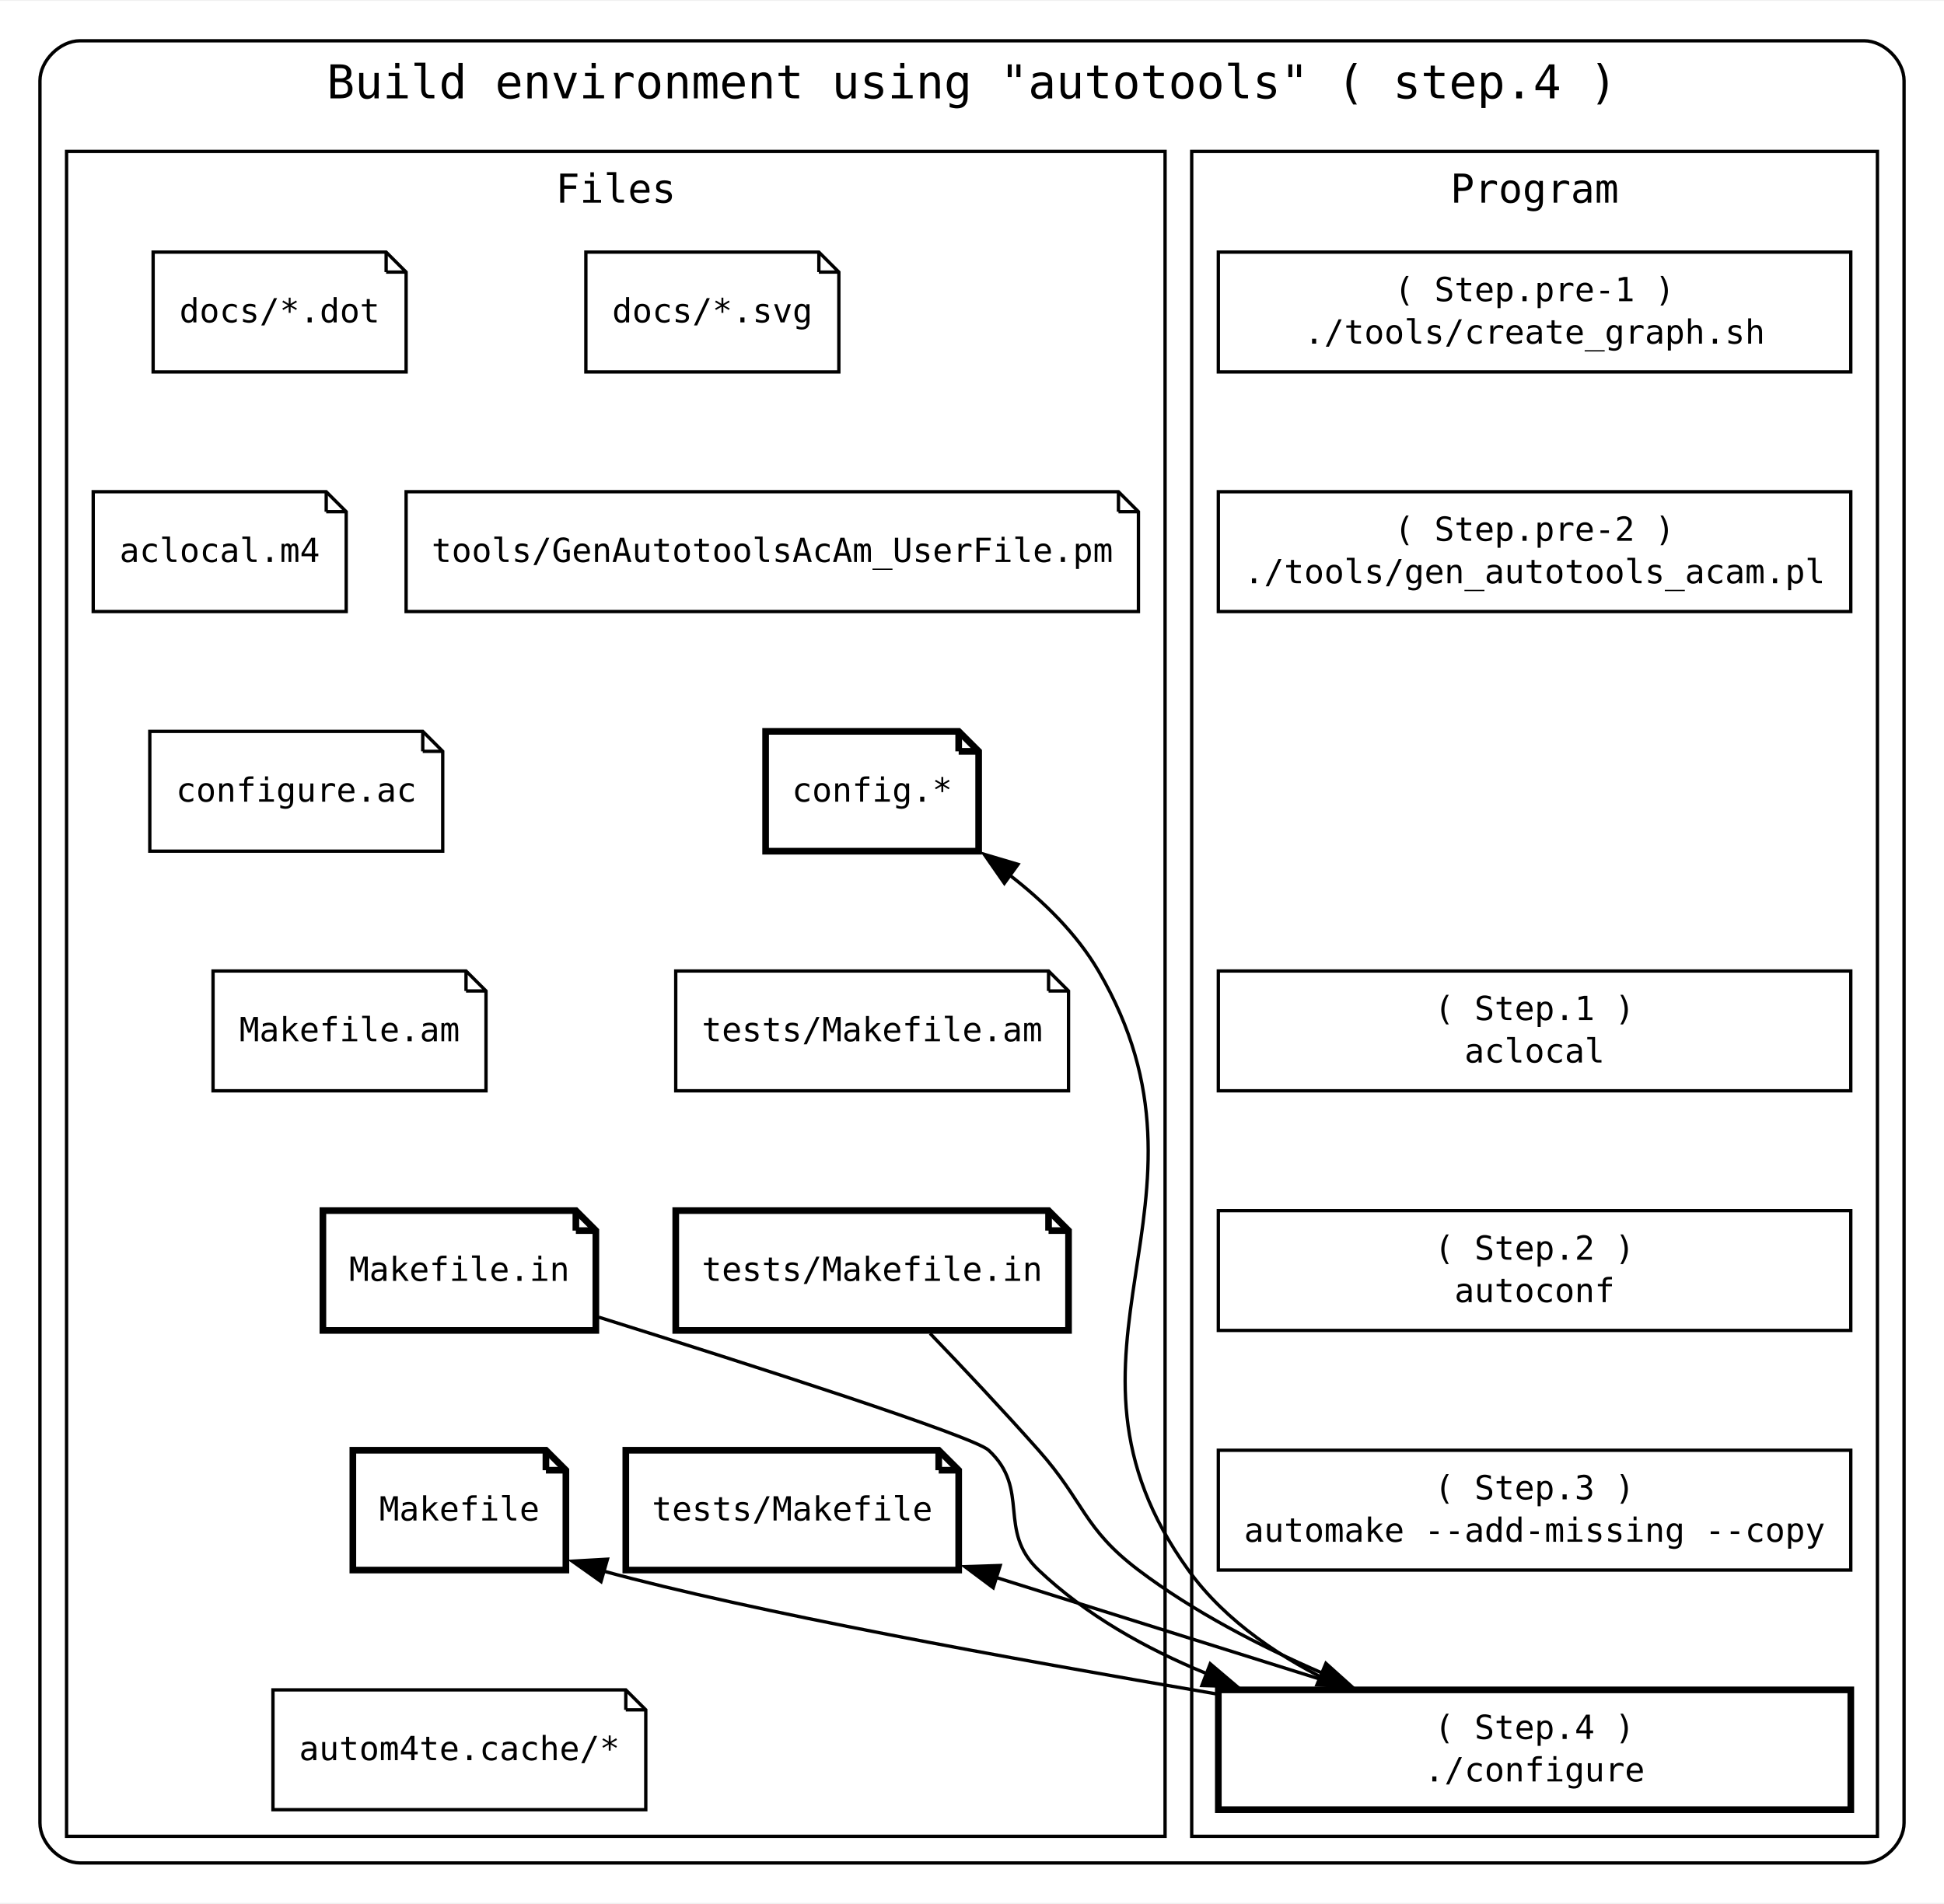
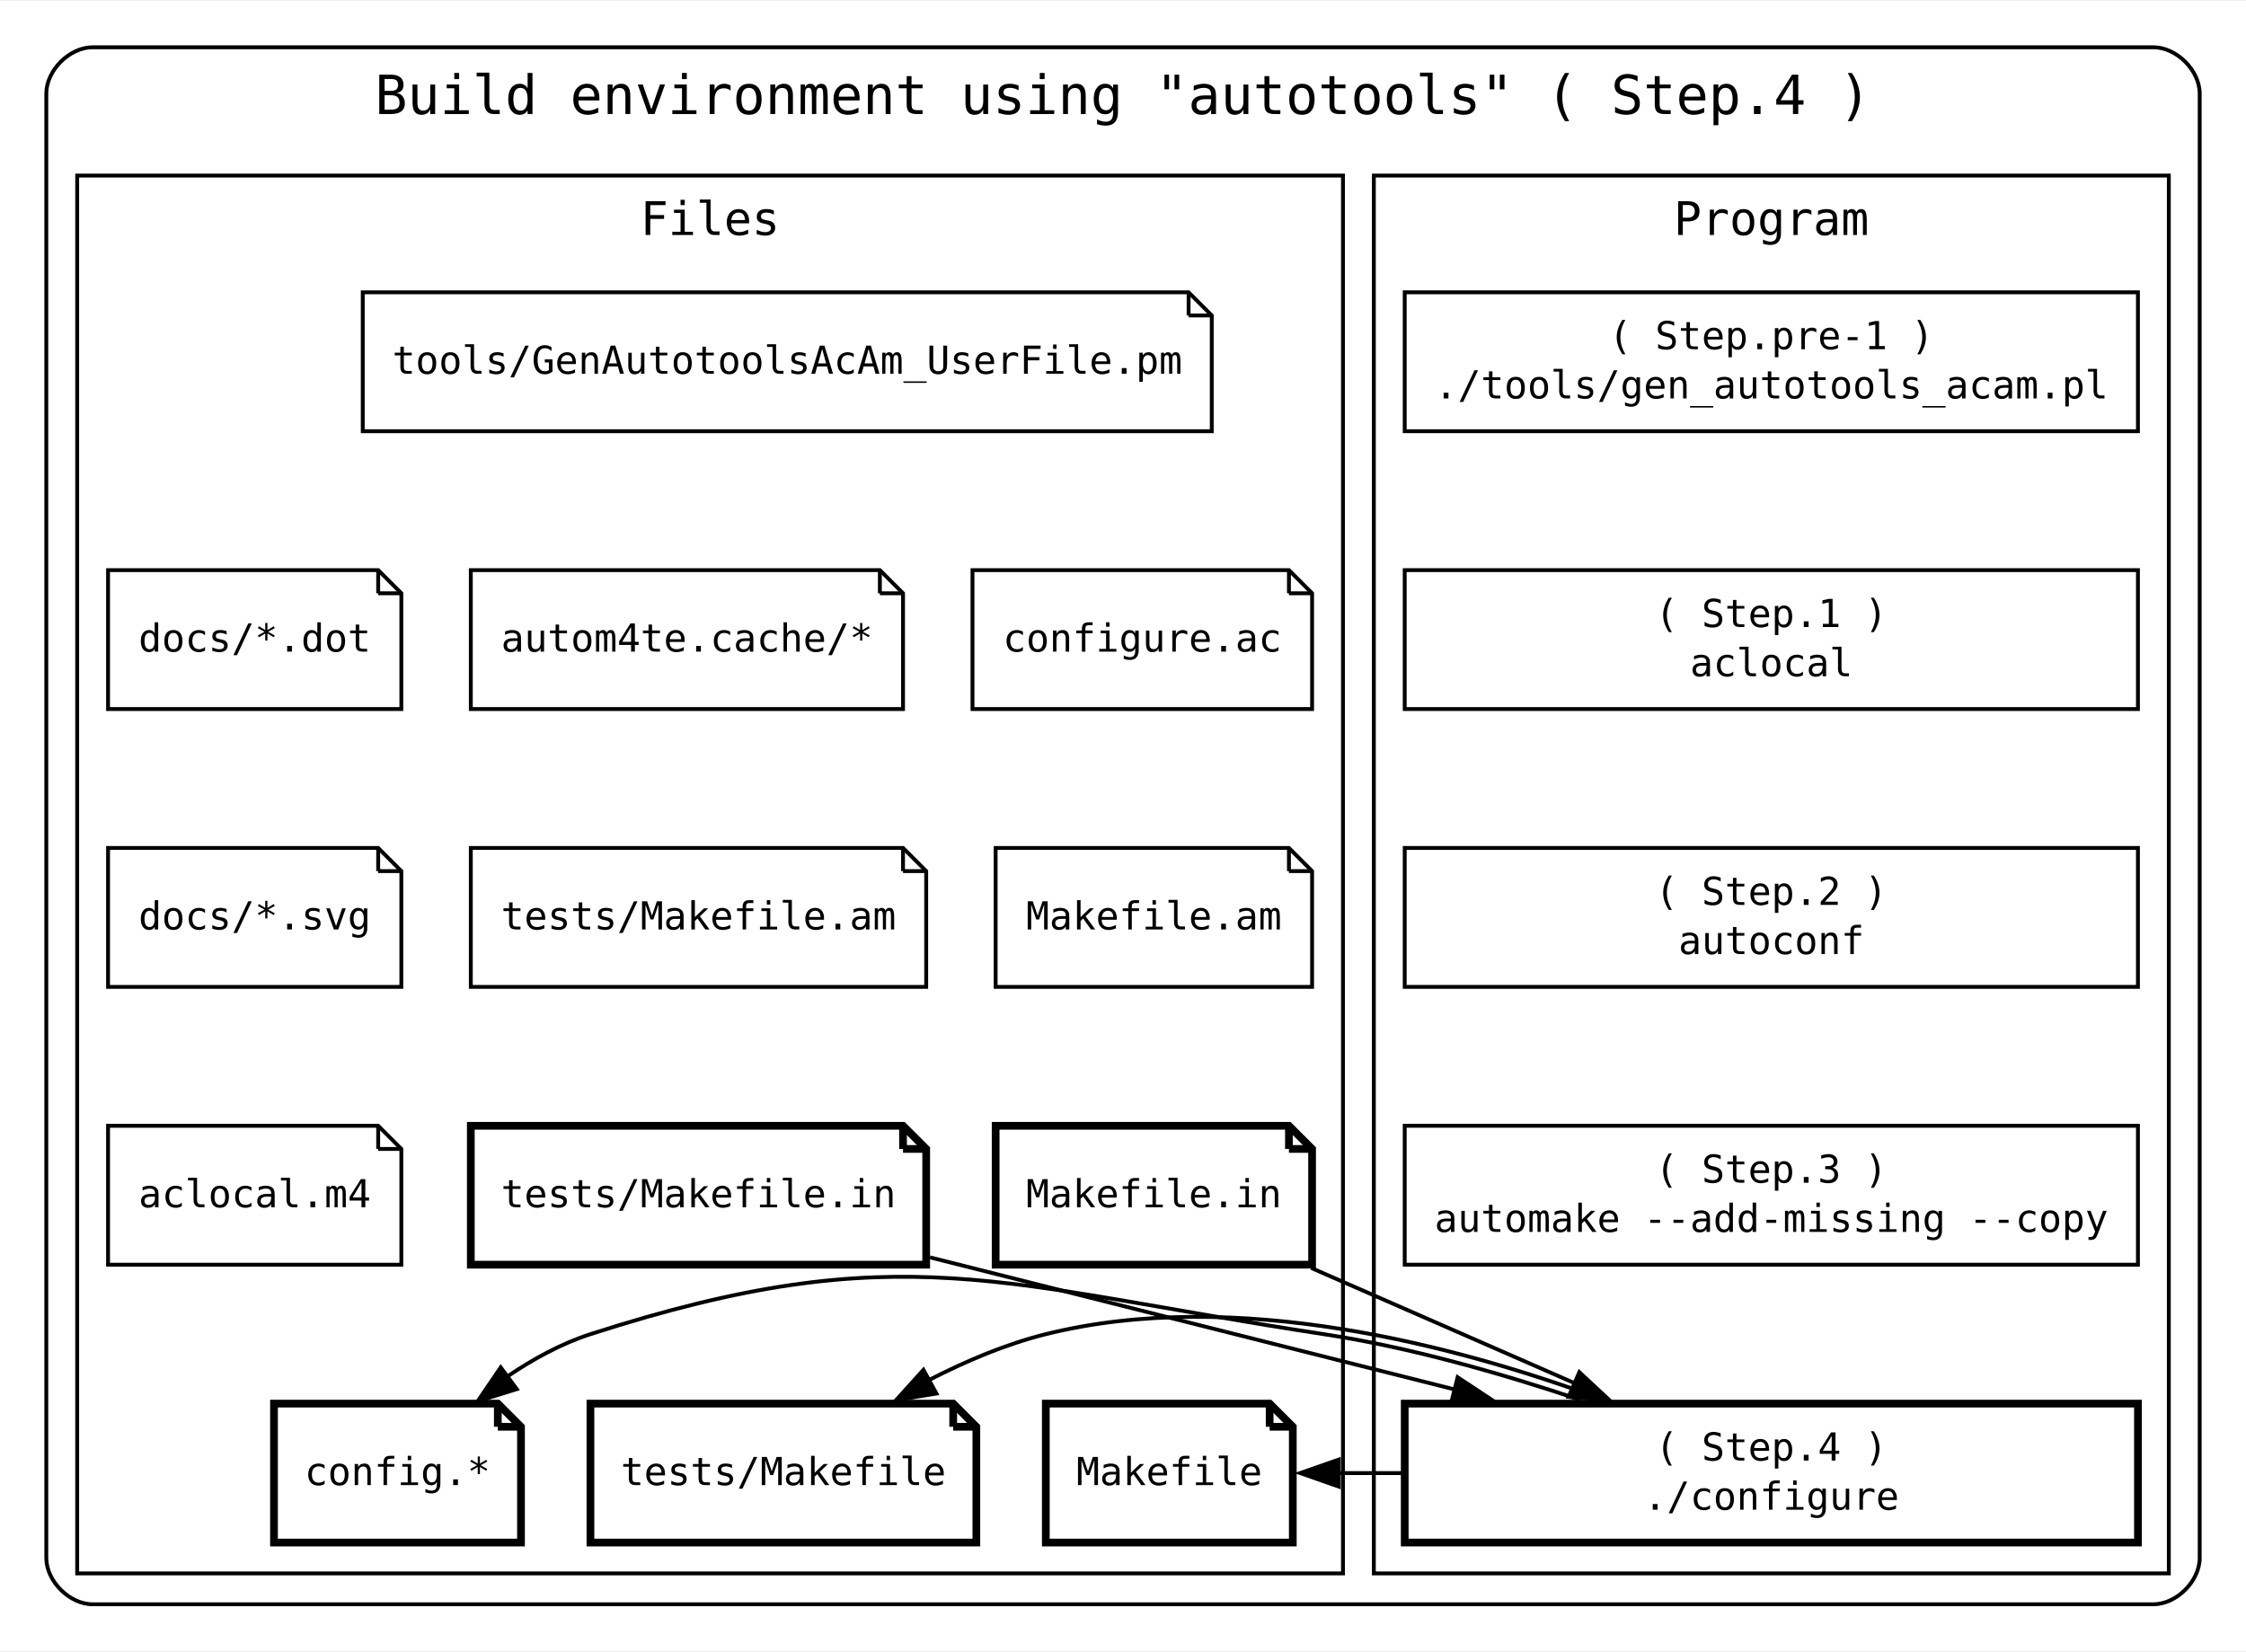
- <svg xmlns="http://www.w3.org/2000/svg" width="584pt" height="572pt" viewBox="0.00 0.00 584.00 571.50">
-   <g id="graph0" class="graph" transform="scale(1 1) rotate(0) translate(4 567.5)">
-     <polygon fill="white" stroke="none" points="-4,4 -4,-567.5 580,-567.5 580,4 -4,4" />
+ <svg xmlns="http://www.w3.org/2000/svg" width="582pt" height="428pt" viewBox="0.00 0.00 582.00 427.50">
+   <g id="graph0" class="graph" transform="scale(1 1) rotate(0) translate(4 423.5)">
+     <polygon fill="white" stroke="none" points="-4,4 -4,-423.5 578,-423.5 578,4 -4,4" />
    <g id="clust1" class="cluster">
-       <path fill="none" stroke="black" d="M20,-8C20,-8 556,-8 556,-8 562,-8 568,-14 568,-20 568,-20 568,-543.5 568,-543.5 568,-549.5 562,-555.5 556,-555.5 556,-555.5 20,-555.5 20,-555.5 14,-555.5 8,-549.5 8,-543.5 8,-543.5 8,-20 8,-20 8,-14 14,-8 20,-8" />
-       <text text-anchor="middle" x="288" y="-538.2" font-family="monospace" font-size="14.00">Build environment using "autotools" ( step.4 )</text>
+       <path fill="none" stroke="black" d="M20,-8C20,-8 554,-8 554,-8 560,-8 566,-14 566,-20 566,-20 566,-399.5 566,-399.5 566,-405.5 560,-411.5 554,-411.5 554,-411.5 20,-411.5 20,-411.5 14,-411.5 8,-405.5 8,-399.5 8,-399.5 8,-20 8,-20 8,-14 14,-8 20,-8" />
+       <text text-anchor="middle" x="287" y="-394.2" font-family="monospace" font-size="14.00">Build environment using "autotools" ( Step.4 )</text>
    </g>
    <g id="clust2" class="cluster">
-       <polygon fill="none" stroke="black" points="354,-16 354,-522.25 560,-522.25 560,-16 354,-16" />
-       <text text-anchor="middle" x="457" y="-506.85" font-family="monospace" font-size="12.00">Program</text>
+       <polygon fill="none" stroke="black" points="352,-16 352,-378.25 558,-378.25 558,-16 352,-16" />
+       <text text-anchor="middle" x="455" y="-362.85" font-family="monospace" font-size="12.00">Program</text>
    </g>
    <g id="clust4" class="cluster">
-       <polygon fill="none" stroke="black" points="16,-16 16,-522.25 346,-522.25 346,-16 16,-16" />
-       <text text-anchor="middle" x="181" y="-506.85" font-family="monospace" font-size="12.00">Files</text>
+       <polygon fill="none" stroke="black" points="16,-16 16,-378.25 344,-378.25 344,-16 16,-16" />
+       <text text-anchor="middle" x="180" y="-362.85" font-family="monospace" font-size="12.00">Files</text>
    </g>
    <g id="node1" class="node">
-       <polygon fill="none" stroke="black" points="552,-492 362,-492 362,-456 552,-456 552,-492" />
-       <text text-anchor="middle" x="457" y="-477.25" font-family="monospace" font-size="10.00">( Step.pre-1 )</text>
-       <text text-anchor="middle" x="457" y="-464.5" font-family="monospace" font-size="10.00">./tools/create_graph.sh      </text>
+       <polygon fill="none" stroke="black" points="550,-348 360,-348 360,-312 550,-312 550,-348" />
+       <text text-anchor="middle" x="455" y="-333.25" font-family="monospace" font-size="10.00">( Step.pre-1 )</text>
+       <text text-anchor="middle" x="455" y="-320.5" font-family="monospace" font-size="10.00">./tools/gen_autotools_acam.pl</text>
    </g>
    <g id="node2" class="node">
-       <polygon fill="none" stroke="black" points="552,-420 362,-420 362,-384 552,-384 552,-420" />
-       <text text-anchor="middle" x="457" y="-405.25" font-family="monospace" font-size="10.00">( Step.pre-2 )</text>
-       <text text-anchor="middle" x="457" y="-392.5" font-family="monospace" font-size="10.00">./tools/gen_autotools_acam.pl</text>
+       <polygon fill="none" stroke="black" points="550,-276 360,-276 360,-240 550,-240 550,-276" />
+       <text text-anchor="middle" x="455" y="-261.25" font-family="monospace" font-size="10.00">( Step.1 )</text>
+       <text text-anchor="middle" x="455" y="-248.5" font-family="monospace" font-size="10.00">aclocal                      </text>
+     </g>
+     <g id="node3" class="node">
+       <polygon fill="none" stroke="black" points="550,-204 360,-204 360,-168 550,-168 550,-204" />
+       <text text-anchor="middle" x="455" y="-189.25" font-family="monospace" font-size="10.00">( Step.2 )</text>
+       <text text-anchor="middle" x="455" y="-176.5" font-family="monospace" font-size="10.00">autoconf                     </text>
    </g>
    <g id="node4" class="node">
-       <polygon fill="none" stroke="black" points="552,-276 362,-276 362,-240 552,-240 552,-276" />
-       <text text-anchor="middle" x="457" y="-261.25" font-family="monospace" font-size="10.00">( Step.1 )</text>
-       <text text-anchor="middle" x="457" y="-248.5" font-family="monospace" font-size="10.00">aclocal                      </text>
+       <polygon fill="none" stroke="black" points="550,-132 360,-132 360,-96 550,-96 550,-132" />
+       <text text-anchor="middle" x="455" y="-117.25" font-family="monospace" font-size="10.00">( Step.3 )</text>
+       <text text-anchor="middle" x="455" y="-104.5" font-family="monospace" font-size="10.00">automake --add-missing --copy</text>
    </g>
    <g id="node5" class="node">
-       <polygon fill="none" stroke="black" points="552,-204 362,-204 362,-168 552,-168 552,-204" />
-       <text text-anchor="middle" x="457" y="-189.25" font-family="monospace" font-size="10.00">( Step.2 )</text>
-       <text text-anchor="middle" x="457" y="-176.5" font-family="monospace" font-size="10.00">autoconf                     </text>
+       <polygon fill="none" stroke="black" stroke-width="2" points="550,-60 360,-60 360,-24 550,-24 550,-60" />
+       <text text-anchor="middle" x="455" y="-45.25" font-family="monospace" font-size="10.00">( Step.4 )</text>
+       <text text-anchor="middle" x="455" y="-32.5" font-family="monospace" font-size="10.00">./configure                  </text>
+     </g>
+     <g id="node10" class="node">
+       <polygon fill="none" stroke="black" stroke-width="2" points="125,-60 67,-60 67,-24 131,-24 131,-54 125,-60" />
+       <polyline fill="none" stroke="black" stroke-width="2" points="125,-60 125,-54" />
+       <polyline fill="none" stroke="black" stroke-width="2" points="131,-54 125,-54" />
+       <text text-anchor="middle" x="99" y="-38.88" font-family="monospace" font-size="10.00">config.*</text>
+     </g>
+     <g id="edge30" class="edge">
+       <path fill="none" stroke="black" d="M405.53,-60.95C385.23,-67.77 361.31,-74.62 339,-78 255.51,-90.66 229.37,-103.92 149,-78 141.44,-75.56 134.06,-71.51 127.39,-66.98" />
+       <polygon fill="black" stroke="black" points="129.91,-63.76 119.79,-60.63 125.75,-69.39 129.91,-63.76" />
+     </g>
+     <g id="node14" class="node">
+       <polygon fill="none" stroke="black" stroke-width="2" points="325,-60 267,-60 267,-24 331,-24 331,-54 325,-60" />
+       <polyline fill="none" stroke="black" stroke-width="2" points="325,-60 325,-54" />
+       <polyline fill="none" stroke="black" stroke-width="2" points="331,-54 325,-54" />
+       <text text-anchor="middle" x="299" y="-38.88" font-family="monospace" font-size="10.00">Makefile</text>
+     </g>
+     <g id="edge32" class="edge">
+       <path fill="none" stroke="black" d="M359.31,-42C353.75,-42 348.18,-42 342.61,-42" />
+       <polygon fill="black" stroke="black" points="342.91,-38.5 332.91,-42 342.91,-45.5 342.91,-38.5" />
+     </g>
+     <g id="node18" class="node">
+       <polygon fill="none" stroke="black" stroke-width="2" points="243,-60 149,-60 149,-24 249,-24 249,-54 243,-60" />
+       <polyline fill="none" stroke="black" stroke-width="2" points="243,-60 243,-54" />
+       <polyline fill="none" stroke="black" stroke-width="2" points="249,-54 243,-54" />
+       <text text-anchor="middle" x="199" y="-38.88" font-family="monospace" font-size="10.00">tests/Makefile</text>
+     </g>
+     <g id="edge34" class="edge">
+       <path fill="none" stroke="black" d="M411.78,-60.89C373.48,-75.1 316.18,-90.22 267,-78 256.7,-75.44 246.25,-71.01 236.73,-66.11" />
+       <polygon fill="black" stroke="black" points="238.65,-62.62 228.19,-60.89 235.29,-68.76 238.65,-62.62" />
    </g>
    <g id="node6" class="node">
-       <polygon fill="none" stroke="black" points="552,-132 362,-132 362,-96 552,-96 552,-132" />
-       <text text-anchor="middle" x="457" y="-117.25" font-family="monospace" font-size="10.00">( Step.3 )</text>
-       <text text-anchor="middle" x="457" y="-104.5" font-family="monospace" font-size="10.00">automake --add-missing --copy</text>
+       <polygon fill="none" stroke="black" points="304,-348 90,-348 90,-312 310,-312 310,-342 304,-348" />
+       <polyline fill="none" stroke="black" points="304,-348 304,-342" />
+       <polyline fill="none" stroke="black" points="310,-342 304,-342" />
+       <text text-anchor="middle" x="200" y="-326.88" font-family="monospace" font-size="10.00">tools/GenAutotoolsAcAm_UserFile.pm</text>
    </g>
    <g id="node7" class="node">
-       <polygon fill="none" stroke="black" stroke-width="2" points="552,-60 362,-60 362,-24 552,-24 552,-60" />
-       <text text-anchor="middle" x="457" y="-45.25" font-family="monospace" font-size="10.00">( Step.4 )</text>
-       <text text-anchor="middle" x="457" y="-32.5" font-family="monospace" font-size="10.00">./configure                  </text>
+       <polygon fill="none" stroke="black" points="94,-276 24,-276 24,-240 100,-240 100,-270 94,-276" />
+       <polyline fill="none" stroke="black" points="94,-276 94,-270" />
+       <polyline fill="none" stroke="black" points="100,-270 94,-270" />
+       <text text-anchor="middle" x="62" y="-254.88" font-family="monospace" font-size="10.00">docs/*.dot</text>
+     </g>
+     <g id="node11" class="node">
+       <polygon fill="none" stroke="black" points="330,-276 248,-276 248,-240 336,-240 336,-270 330,-276" />
+       <polyline fill="none" stroke="black" points="330,-276 330,-270" />
+       <polyline fill="none" stroke="black" points="336,-270 330,-270" />
+       <text text-anchor="middle" x="292" y="-254.88" font-family="monospace" font-size="10.00">configure.ac</text>
+     </g>
+     <g id="node15" class="node">
+       <polygon fill="none" stroke="black" points="224,-276 118,-276 118,-240 230,-240 230,-270 224,-276" />
+       <polyline fill="none" stroke="black" points="224,-276 224,-270" />
+       <polyline fill="none" stroke="black" points="230,-270 224,-270" />
+       <text text-anchor="middle" x="174" y="-254.88" font-family="monospace" font-size="10.00">autom4te.cache/*</text>
+     </g>
+     <g id="node8" class="node">
+       <polygon fill="none" stroke="black" points="94,-204 24,-204 24,-168 100,-168 100,-198 94,-204" />
+       <polyline fill="none" stroke="black" points="94,-204 94,-198" />
+       <polyline fill="none" stroke="black" points="100,-198 94,-198" />
+       <text text-anchor="middle" x="62" y="-182.88" font-family="monospace" font-size="10.00">docs/*.svg</text>
+     </g>
+     <g id="node9" class="node">
+       <polygon fill="none" stroke="black" points="94,-132 24,-132 24,-96 100,-96 100,-126 94,-132" />
+       <polyline fill="none" stroke="black" points="94,-132 94,-126" />
+       <polyline fill="none" stroke="black" points="100,-126 94,-126" />
+       <text text-anchor="middle" x="62" y="-110.88" font-family="monospace" font-size="10.00">aclocal.m4</text>
+     </g>
+     <g id="node12" class="node">
+       <polygon fill="none" stroke="black" points="330,-204 254,-204 254,-168 336,-168 336,-198 330,-204" />
+       <polyline fill="none" stroke="black" points="330,-204 330,-198" />
+       <polyline fill="none" stroke="black" points="336,-198 330,-198" />
+       <text text-anchor="middle" x="295" y="-182.88" font-family="monospace" font-size="10.00">Makefile.am</text>
    </g>
    <g id="node13" class="node">
-       <polygon fill="none" stroke="black" stroke-width="2" points="160,-132 102,-132 102,-96 166,-96 166,-126 160,-132" />
-       <polyline fill="none" stroke="black" stroke-width="2" points="160,-132 160,-126" />
-       <polyline fill="none" stroke="black" stroke-width="2" points="166,-126 160,-126" />
-       <text text-anchor="middle" x="134" y="-110.88" font-family="monospace" font-size="10.00">Makefile</text>
+       <polygon fill="none" stroke="black" stroke-width="2" points="330,-132 254,-132 254,-96 336,-96 336,-126 330,-132" />
+       <polyline fill="none" stroke="black" stroke-width="2" points="330,-132 330,-126" />
+       <polyline fill="none" stroke="black" stroke-width="2" points="336,-126 330,-126" />
+       <text text-anchor="middle" x="295" y="-110.88" font-family="monospace" font-size="10.00">Makefile.in</text>
    </g>
-     <g id="edge20" class="edge">
-       <path fill="none" stroke="black" d="M361.33,-58.8C298.87,-69.5 222.03,-83.47 177.29,-95.69" />
-       <polygon fill="black" stroke="black" points="176.55,-92.54 167.91,-98.67 178.48,-99.27 176.55,-92.54" />
+     <g id="node16" class="node">
+       <polygon fill="none" stroke="black" points="230,-204 118,-204 118,-168 236,-168 236,-198 230,-204" />
+       <polyline fill="none" stroke="black" points="230,-204 230,-198" />
+       <polyline fill="none" stroke="black" points="236,-198 230,-198" />
+       <text text-anchor="middle" x="177" y="-182.88" font-family="monospace" font-size="10.00">tests/Makefile.am</text>
+     </g>
+     <g id="edge31" class="edge">
+       <path fill="none" stroke="black" d="M335.79,-95.15C356.58,-86.06 382.07,-74.9 404.14,-65.25" />
+       <polygon fill="black" stroke="black" points="405.25,-68.15 413.01,-60.93 402.44,-61.74 405.25,-68.15" />
    </g>
    <g id="node17" class="node">
-       <polygon fill="none" stroke="black" stroke-width="2" points="284,-348 226,-348 226,-312 290,-312 290,-342 284,-348" />
-       <polyline fill="none" stroke="black" stroke-width="2" points="284,-348 284,-342" />
-       <polyline fill="none" stroke="black" stroke-width="2" points="290,-342 284,-342" />
-       <text text-anchor="middle" x="258" y="-326.88" font-family="monospace" font-size="10.00">config.*</text>
+       <polygon fill="none" stroke="black" stroke-width="2" points="230,-132 118,-132 118,-96 236,-96 236,-126 230,-132" />
+       <polyline fill="none" stroke="black" stroke-width="2" points="230,-132 230,-126" />
+       <polyline fill="none" stroke="black" stroke-width="2" points="236,-126 230,-126" />
+       <text text-anchor="middle" x="177" y="-110.88" font-family="monospace" font-size="10.00">tests/Makefile.in</text>
    </g>
-     <g id="edge23" class="edge">
-       <path fill="none" stroke="black" d="M398.69,-60.98C381.47,-69.05 364.25,-80.38 353,-96 305.72,-161.64 366.81,-206.15 326,-276 319.45,-287.21 309.54,-296.9 299.29,-304.83" />
-       <polygon fill="black" stroke="black" points="297.72,-302.36 291.67,-311.06 301.82,-308.04 297.72,-302.36" />
-     </g>
-     <g id="node20" class="node">
-       <polygon fill="none" stroke="black" stroke-width="2" points="278,-132 184,-132 184,-96 284,-96 284,-126 278,-132" />
-       <polyline fill="none" stroke="black" stroke-width="2" points="278,-132 278,-126" />
-       <polyline fill="none" stroke="black" stroke-width="2" points="284,-126 278,-126" />
-       <text text-anchor="middle" x="234" y="-110.88" font-family="monospace" font-size="10.00">tests/Makefile</text>
-     </g>
-     <g id="edge22" class="edge">
-       <path fill="none" stroke="black" d="M399.66,-61C367.66,-71.04 327.8,-83.56 295.19,-93.79" />
-       <polygon fill="black" stroke="black" points="294.37,-90.69 285.88,-97.03 296.47,-97.37 294.37,-90.69" />
-     </g>
-     <g id="node8" class="node">
-       <polygon fill="none" stroke="black" points="112,-492 42,-492 42,-456 118,-456 118,-486 112,-492" />
-       <polyline fill="none" stroke="black" points="112,-492 112,-486" />
-       <polyline fill="none" stroke="black" points="118,-486 112,-486" />
-       <text text-anchor="middle" x="80" y="-470.88" font-family="monospace" font-size="10.00">docs/*.dot</text>
-     </g>
-     <g id="node9" class="node">
-       <polygon fill="none" stroke="black" points="94,-420 24,-420 24,-384 100,-384 100,-414 94,-420" />
-       <polyline fill="none" stroke="black" points="94,-420 94,-414" />
-       <polyline fill="none" stroke="black" points="100,-414 94,-414" />
-       <text text-anchor="middle" x="62" y="-398.88" font-family="monospace" font-size="10.00">aclocal.m4</text>
-     </g>
-     <g id="node15" class="node">
-       <polygon fill="none" stroke="black" points="242,-492 172,-492 172,-456 248,-456 248,-486 242,-492" />
-       <polyline fill="none" stroke="black" points="242,-492 242,-486" />
-       <polyline fill="none" stroke="black" points="248,-486 242,-486" />
-       <text text-anchor="middle" x="210" y="-470.88" font-family="monospace" font-size="10.00">docs/*.svg</text>
-     </g>
-     <g id="node10" class="node">
-       <polygon fill="none" stroke="black" points="123,-348 41,-348 41,-312 129,-312 129,-342 123,-348" />
-       <polyline fill="none" stroke="black" points="123,-348 123,-342" />
-       <polyline fill="none" stroke="black" points="129,-342 123,-342" />
-       <text text-anchor="middle" x="85" y="-326.88" font-family="monospace" font-size="10.00">configure.ac</text>
-     </g>
-     <g id="node11" class="node">
-       <polygon fill="none" stroke="black" points="136,-276 60,-276 60,-240 142,-240 142,-270 136,-276" />
-       <polyline fill="none" stroke="black" points="136,-276 136,-270" />
-       <polyline fill="none" stroke="black" points="142,-270 136,-270" />
-       <text text-anchor="middle" x="101" y="-254.88" font-family="monospace" font-size="10.00">Makefile.am</text>
-     </g>
-     <g id="node12" class="node">
-       <polygon fill="none" stroke="black" stroke-width="2" points="169,-204 93,-204 93,-168 175,-168 175,-198 169,-204" />
-       <polyline fill="none" stroke="black" stroke-width="2" points="169,-204 169,-198" />
-       <polyline fill="none" stroke="black" stroke-width="2" points="175,-198 169,-198" />
-       <text text-anchor="middle" x="134" y="-182.88" font-family="monospace" font-size="10.00">Makefile.in</text>
-     </g>
-     <g id="edge19" class="edge">
-       <path fill="none" stroke="black" d="M175.86,-171.99C221.45,-157.69 288.52,-136.16 293,-132 305.7,-120.2 295.42,-107.93 308,-96 322.2,-82.53 340.05,-72.45 358.42,-64.92" />
-       <polygon fill="black" stroke="black" points="359.57,-67.84 367.65,-60.99 357.06,-61.31 359.57,-67.84" />
-     </g>
-     <g id="node14" class="node">
-       <polygon fill="none" stroke="black" points="184,-60 78,-60 78,-24 190,-24 190,-54 184,-60" />
-       <polyline fill="none" stroke="black" points="184,-60 184,-54" />
-       <polyline fill="none" stroke="black" points="190,-54 184,-54" />
-       <text text-anchor="middle" x="134" y="-38.88" font-family="monospace" font-size="10.00">autom4te.cache/*</text>
-     </g>
-     <g id="node16" class="node">
-       <polygon fill="none" stroke="black" points="332,-420 118,-420 118,-384 338,-384 338,-414 332,-420" />
-       <polyline fill="none" stroke="black" points="332,-420 332,-414" />
-       <polyline fill="none" stroke="black" points="338,-414 332,-414" />
-       <text text-anchor="middle" x="228" y="-398.88" font-family="monospace" font-size="10.00">tools/GenAutotoolsAcAm_UserFile.pm</text>
-     </g>
-     <g id="node18" class="node">
-       <polygon fill="none" stroke="black" points="311,-276 199,-276 199,-240 317,-240 317,-270 311,-276" />
-       <polyline fill="none" stroke="black" points="311,-276 311,-270" />
-       <polyline fill="none" stroke="black" points="317,-270 311,-270" />
-       <text text-anchor="middle" x="258" y="-254.88" font-family="monospace" font-size="10.00">tests/Makefile.am</text>
-     </g>
-     <g id="node19" class="node">
-       <polygon fill="none" stroke="black" stroke-width="2" points="311,-204 199,-204 199,-168 317,-168 317,-198 311,-204" />
-       <polyline fill="none" stroke="black" stroke-width="2" points="311,-204 311,-198" />
-       <polyline fill="none" stroke="black" stroke-width="2" points="317,-198 311,-198" />
-       <text text-anchor="middle" x="258" y="-182.88" font-family="monospace" font-size="10.00">tests/Makefile.in</text>
-     </g>
-     <g id="edge21" class="edge">
-       <path fill="none" stroke="black" d="M275.4,-167.1C285.15,-156.95 297.42,-143.92 308,-132 321.82,-116.42 321.39,-108.56 338,-96 354.51,-83.51 374.43,-73.18 393.21,-65.05" />
-       <polygon fill="black" stroke="black" points="394.32,-67.97 402.2,-60.89 391.62,-61.51 394.32,-67.97" />
+     <g id="edge33" class="edge">
+       <path fill="none" stroke="black" d="M236.98,-97.9C276.72,-87.89 329.36,-74.63 372.97,-63.66" />
+       <polygon fill="black" stroke="black" points="373.71,-66.83 382.55,-60.99 372,-60.04 373.71,-66.83" />
    </g>
  </g>
</svg>
